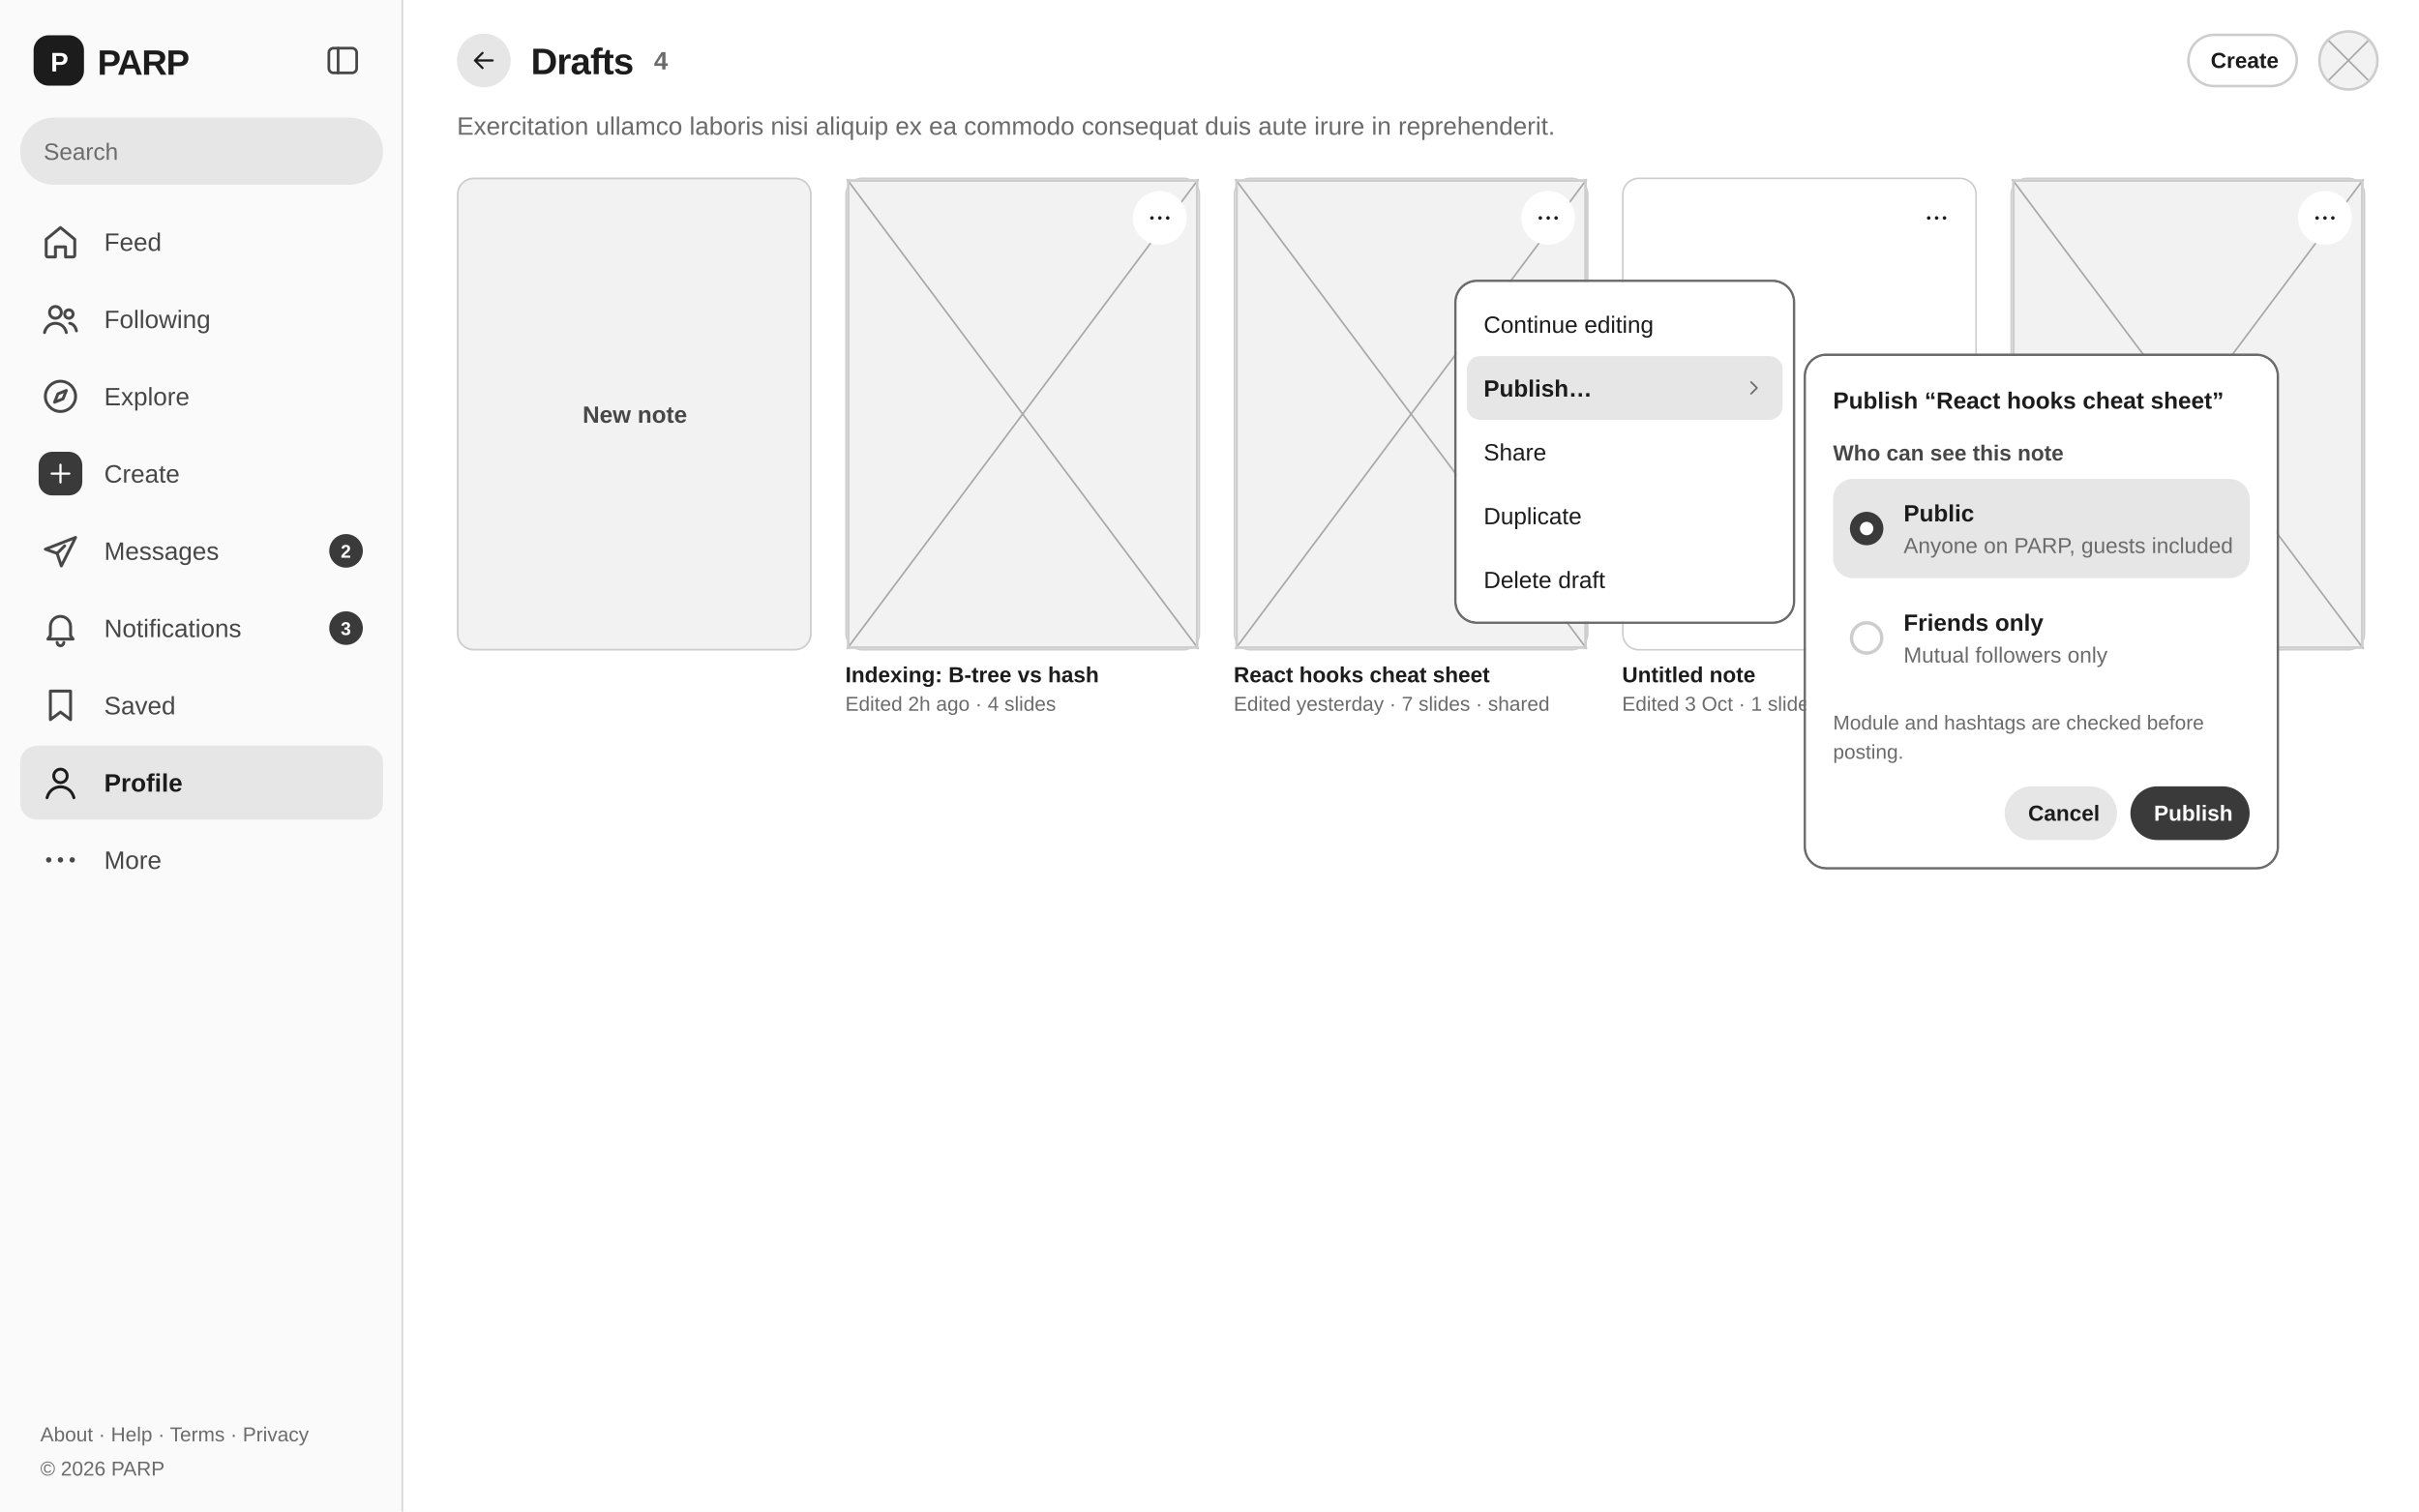
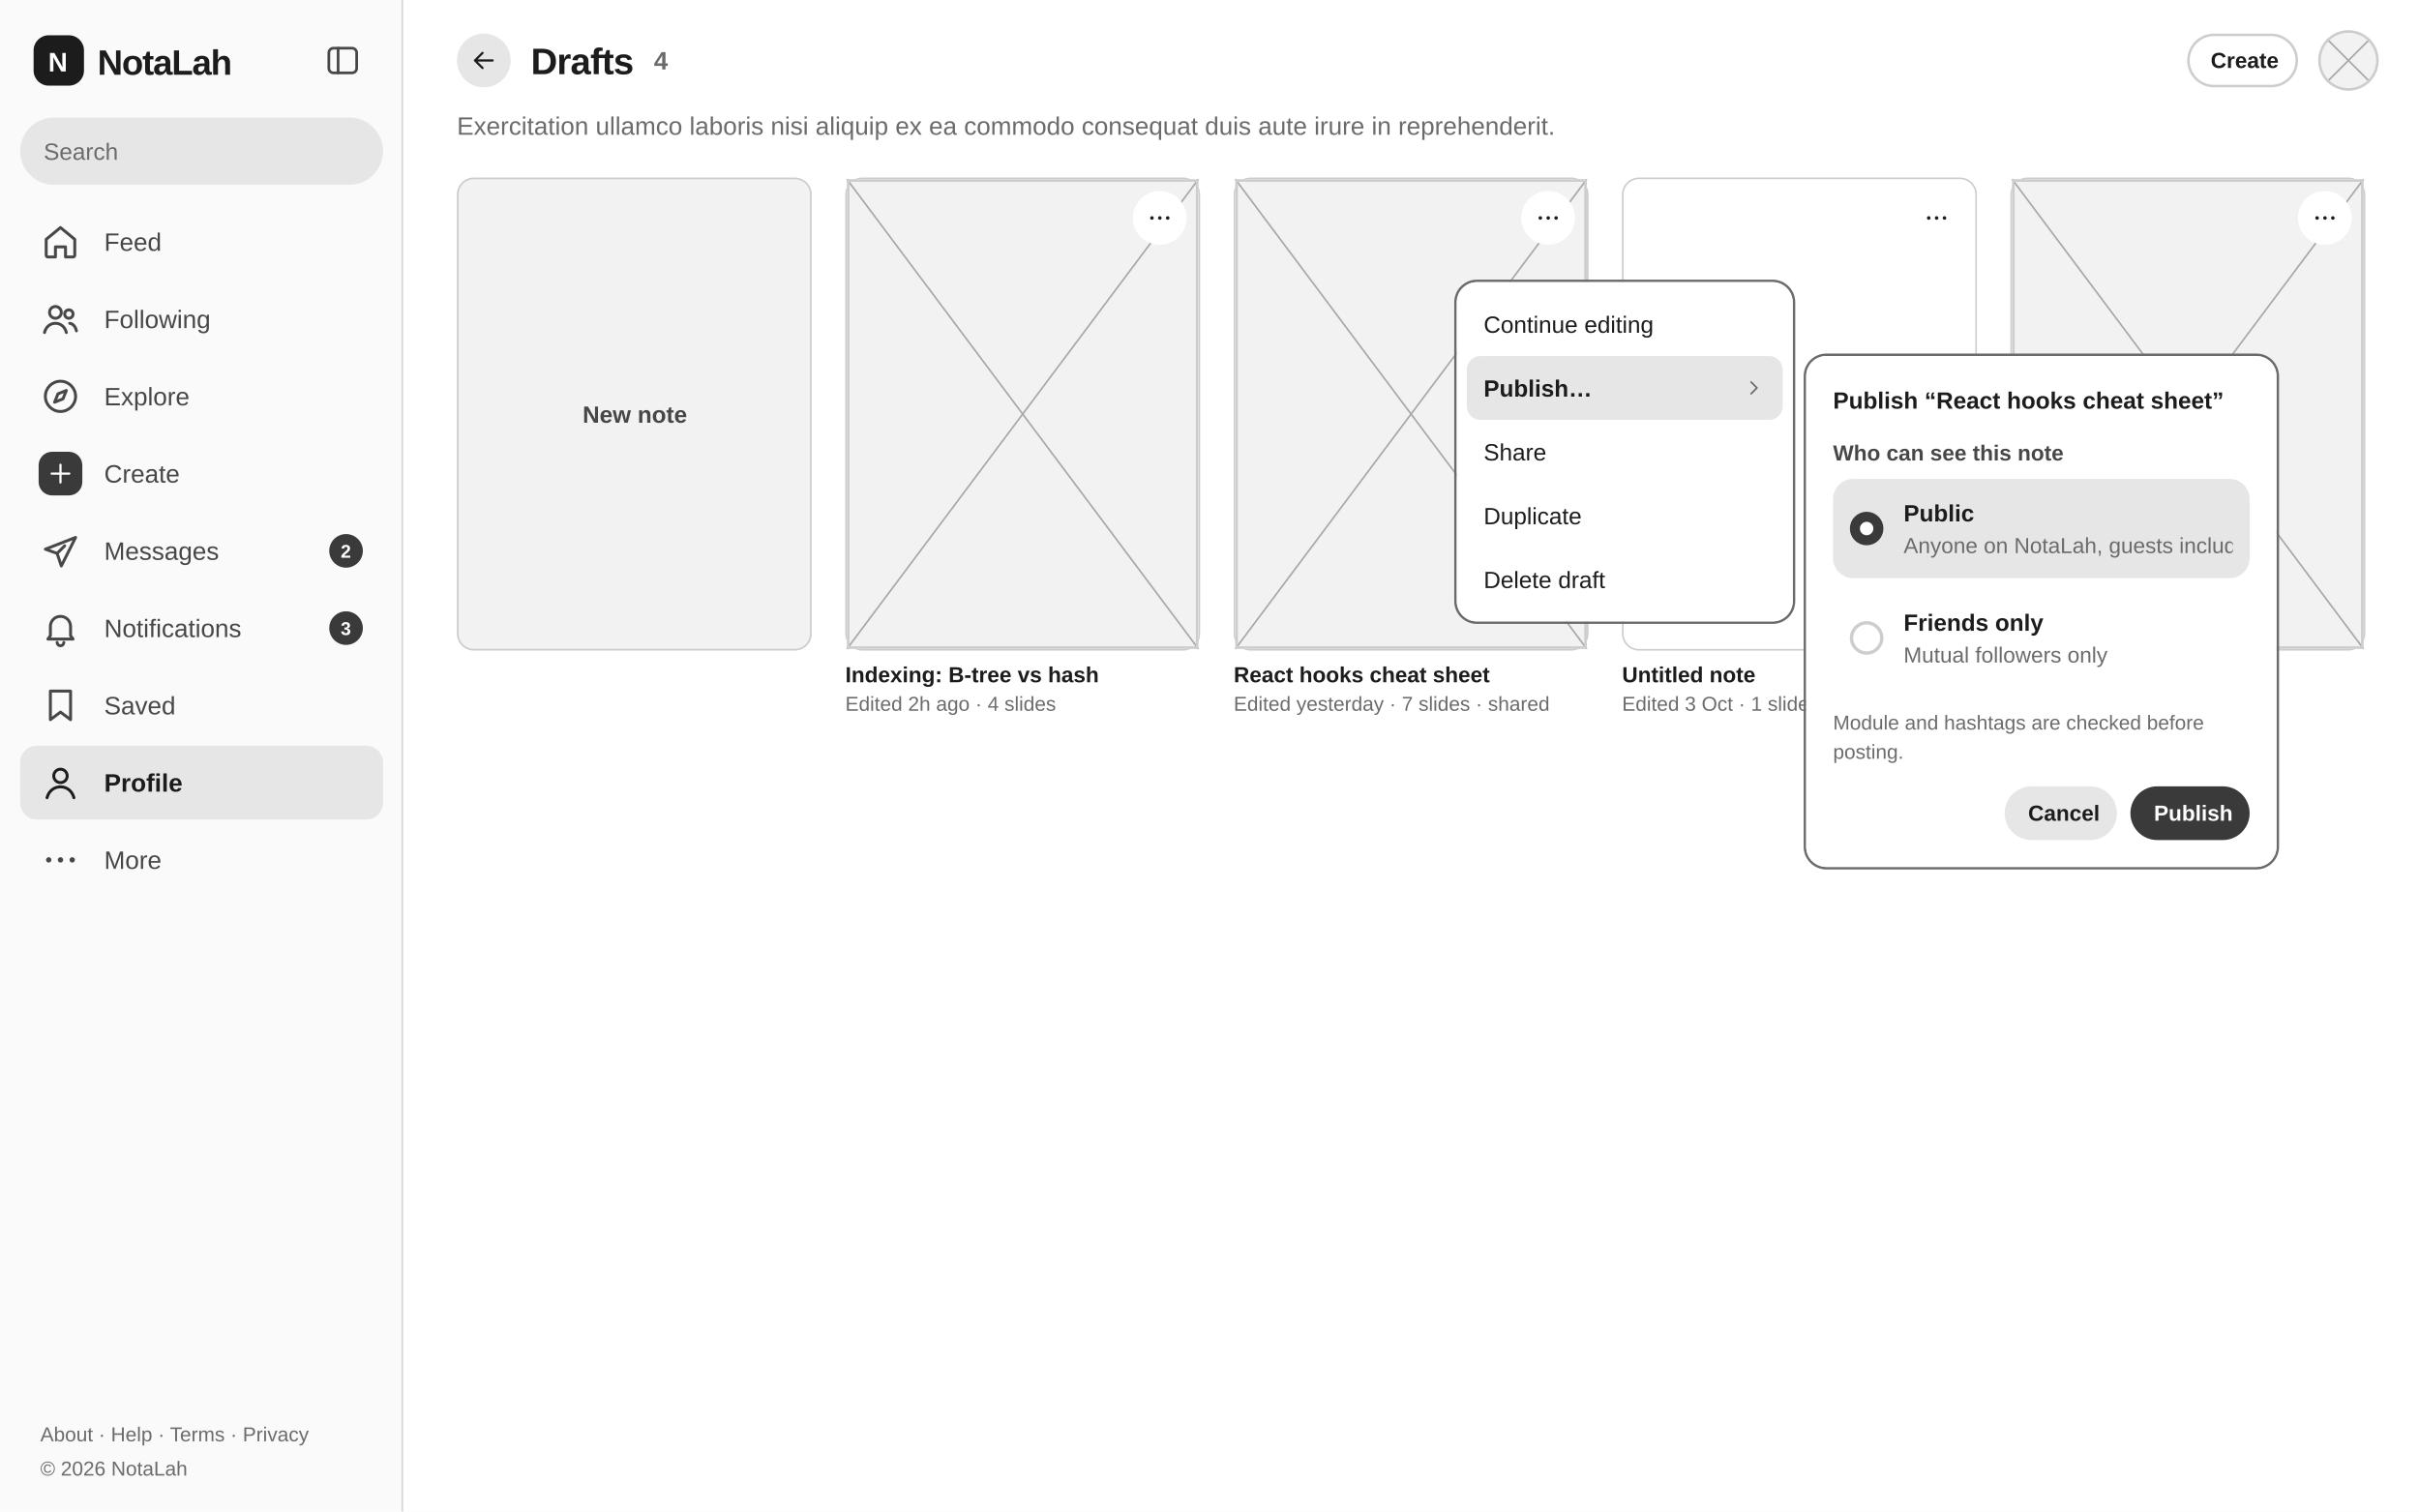
<svg xmlns="http://www.w3.org/2000/svg" width="1440" height="900" viewBox="0 0 1440 900" font-family="Segoe UI, Arial, sans-serif">
-   <defs />
+   <defs>
+     <clipPath id="clip1">
+       <rect x="1133.19" y="315.44" width="196" height="18.84" />
+     </clipPath>
+   </defs>
  <rect width="1440" height="900" fill="#ffffff" />
  <rect x="0" y="0" width="1440" height="900" fill="#ffffff" />
  <text x="272" y="80.23" font-size="15" fill="#6b6b6b">Exercitation ullamco laboris nisi aliquip ex ea commodo consequat duis aute irure in reprehenderit.</text>
  <g id="tile-1">
    <rect x="272" y="105.75" width="211.19" height="281.58" rx="10" fill="#f2f2f2" />
    <rect x="272.5" y="106.25" width="210.19" height="280.58" rx="9.5" fill="none" stroke="#cdcdcd" stroke-width="1" />
    <text x="346.81" y="251.7" font-size="14" font-weight="600" fill="#474747">New note</text>
  </g>
  <g id="tile-2">
    <rect x="503.19" y="105.75" width="211.2" height="281.59" rx="10" fill="#ededed" />
    <rect x="503.69" y="106.25" width="210.2" height="280.59" rx="9.5" fill="none" stroke="#cdcdcd" stroke-width="1" />
    <rect x="504.19" y="106.75" width="209.2" height="279.59" rx="9" fill="#ffffff" />
    <rect x="504.19" y="106.75" width="209.2" height="279.59" fill="#f2f2f2" />
    <path d="M504.19 106.75L713.39 386.34M713.39 106.75L504.19 386.34" fill="none" stroke="#a8a8a8" stroke-width="1" />
    <rect x="504.94" y="107.5" width="207.7" height="278.09" fill="none" stroke="#cdcdcd" stroke-width="1.5" />
    <rect x="674.39" y="113.75" width="32" height="32" rx="16" fill="#ffffff" />
    <g transform="translate(682.39 121.75) scale(0.67)" fill="none" stroke="#1c1c1c" stroke-width="1.75" stroke-linecap="round" stroke-linejoin="round">
      <circle cx="5" cy="12" r="1.6" fill="#1c1c1c" stroke="none" />
      <circle cx="12" cy="12" r="1.6" fill="#1c1c1c" stroke="none" />
      <circle cx="19" cy="12" r="1.6" fill="#1c1c1c" stroke="none" />
    </g>
  </g>
  <text x="503.19" y="406.24" font-size="13" font-weight="600" fill="#1c1c1c">Indexing: B-tree vs hash</text>
  <text x="503.19" y="423.21" font-size="12" fill="#6b6b6b">Edited 2h ago · 4 slides</text>
  <g id="tile-3">
    <rect x="734.39" y="105.75" width="211.2" height="281.59" rx="10" fill="#ededed" />
    <rect x="734.89" y="106.25" width="210.2" height="280.59" rx="9.5" fill="none" stroke="#cdcdcd" stroke-width="1" />
    <rect x="735.39" y="106.75" width="209.2" height="279.59" rx="9" fill="#ffffff" />
    <rect x="735.39" y="106.75" width="209.2" height="279.59" fill="#f2f2f2" />
    <path d="M735.39 106.75L944.59 386.34M944.59 106.75L735.39 386.34" fill="none" stroke="#a8a8a8" stroke-width="1" />
    <rect x="736.14" y="107.5" width="207.7" height="278.09" fill="none" stroke="#cdcdcd" stroke-width="1.5" />
    <rect x="905.59" y="113.75" width="32" height="32" rx="16" fill="#ffffff" />
    <g transform="translate(913.59 121.75) scale(0.67)" fill="none" stroke="#1c1c1c" stroke-width="1.75" stroke-linecap="round" stroke-linejoin="round">
      <circle cx="5" cy="12" r="1.6" fill="#1c1c1c" stroke="none" />
      <circle cx="12" cy="12" r="1.6" fill="#1c1c1c" stroke="none" />
      <circle cx="19" cy="12" r="1.6" fill="#1c1c1c" stroke="none" />
    </g>
  </g>
  <text x="734.39" y="406.24" font-size="13" font-weight="600" fill="#1c1c1c">React hooks cheat sheet</text>
  <text x="734.39" y="423.21" font-size="12" fill="#6b6b6b">Edited yesterday · 7 slides · shared</text>
  <g id="tile-4">
    <rect x="965.59" y="105.75" width="211.2" height="281.59" rx="10" fill="#ededed" />
    <rect x="966.09" y="106.25" width="210.2" height="280.59" rx="9.5" fill="none" stroke="#cdcdcd" stroke-width="1" />
    <rect x="966.59" y="106.75" width="209.2" height="279.59" rx="9" fill="#ffffff" />
    <rect x="1136.8" y="113.75" width="32" height="32" rx="16" fill="#ffffff" />
    <g transform="translate(1144.8 121.75) scale(0.67)" fill="none" stroke="#1c1c1c" stroke-width="1.75" stroke-linecap="round" stroke-linejoin="round">
      <circle cx="5" cy="12" r="1.6" fill="#1c1c1c" stroke="none" />
      <circle cx="12" cy="12" r="1.6" fill="#1c1c1c" stroke="none" />
      <circle cx="19" cy="12" r="1.6" fill="#1c1c1c" stroke="none" />
    </g>
  </g>
  <text x="965.59" y="406.24" font-size="13" font-weight="600" fill="#1c1c1c">Untitled note</text>
  <text x="965.59" y="423.21" font-size="12" fill="#6b6b6b">Edited 3 Oct · 1 slide</text>
  <g id="tile-5">
    <rect x="1196.8" y="105.75" width="211.19" height="281.58" rx="10" fill="#ededed" />
    <rect x="1197.3" y="106.25" width="210.19" height="280.58" rx="9.5" fill="none" stroke="#cdcdcd" stroke-width="1" />
    <rect x="1197.8" y="106.75" width="209.19" height="279.58" rx="9" fill="#ffffff" />
    <rect x="1197.8" y="106.75" width="209.19" height="279.58" fill="#f2f2f2" />
    <path d="M1197.8 106.75L1406.98 386.33M1406.98 106.75L1197.8 386.33" fill="none" stroke="#a8a8a8" stroke-width="1" />
    <rect x="1198.55" y="107.5" width="207.69" height="278.08" fill="none" stroke="#cdcdcd" stroke-width="1.5" />
    <rect x="1367.98" y="113.75" width="32" height="32" rx="16" fill="#ffffff" />
    <g transform="translate(1375.98 121.75) scale(0.67)" fill="none" stroke="#1c1c1c" stroke-width="1.75" stroke-linecap="round" stroke-linejoin="round">
      <circle cx="5" cy="12" r="1.6" fill="#1c1c1c" stroke="none" />
      <circle cx="12" cy="12" r="1.6" fill="#1c1c1c" stroke="none" />
      <circle cx="19" cy="12" r="1.6" fill="#1c1c1c" stroke="none" />
    </g>
  </g>
  <text x="1196.8" y="406.22" font-size="13" font-weight="600" fill="#1c1c1c">Page replacement: LRU</text>
  <text x="1196.8" y="423.2" font-size="12" fill="#6b6b6b">Edited 28 Sep · 5 slides</text>
  <g id="pop-6">
    <rect x="866.44" y="167.25" width="201.5" height="203.5" rx="12.75" fill="none" stroke="#6b6b6b" stroke-width="1.5" />
    <rect x="867.19" y="168" width="200" height="202" rx="12" fill="#ffffff" />
    <text x="883.19" y="198.15" font-size="14" fill="#1c1c1c">Continue editing</text>
    <rect x="873.19" y="212" width="188" height="38" rx="8" fill="#e6e6e6" />
    <text x="883.19" y="236.15" font-size="14" font-weight="600" fill="#1c1c1c">Publish…</text>
    <g transform="translate(1037.19 224) scale(0.58)" fill="none" stroke="#6b6b6b" stroke-width="1.75" stroke-linecap="round" stroke-linejoin="round">
      <path d="m9 6 6 6-6 6" />
    </g>
    <text x="883.19" y="274.15" font-size="14" fill="#1c1c1c">Share</text>
    <text x="883.19" y="312.15" font-size="14" fill="#1c1c1c">Duplicate</text>
    <text x="883.19" y="350.15" font-size="14" fill="#1c1c1c">Delete draft</text>
  </g>
  <g id="pop-7">
    <rect x="1074.44" y="211.25" width="281.5" height="305.7" rx="12.75" fill="none" stroke="#6b6b6b" stroke-width="1.5" />
    <rect x="1075.19" y="212" width="280" height="304.2" rx="12" fill="#ffffff" />
    <text x="1091.19" y="243.31" font-size="14" font-weight="600" fill="#1c1c1c">Publish “React hooks cheat sheet”</text>
    <text x="1091.19" y="274.19" font-size="13" font-weight="600" fill="#474747">Who can see this note</text>
    <rect x="1091.19" y="285.14" width="248" height="59.14" rx="12" fill="#e6e6e6" />
    <rect x="1101.19" y="304.7" width="20" height="20" rx="10" fill="#ffffff" />
    <rect x="1104.19" y="307.7" width="14" height="14" rx="7" fill="none" stroke="#3a3a3a" stroke-width="6" />
    <text x="1133.19" y="310.45" font-size="14" font-weight="600" fill="#1c1c1c">Public</text>
-     <text x="1133.19" y="329.33" font-size="13" fill="#6b6b6b">Anyone on PARP, guests included</text>
+     <g clip-path="url(#clip1)">
+       <text x="1133.19" y="329.33" font-size="13" fill="#6b6b6b">Anyone on NotaLah, guests included</text>
+     </g>
    <rect x="1101.19" y="369.84" width="20" height="20" rx="10" fill="#ffffff" />
    <rect x="1102.19" y="370.84" width="18" height="18" rx="9" fill="none" stroke="#cdcdcd" stroke-width="2" />
    <text x="1133.19" y="375.59" font-size="14" font-weight="600" fill="#1c1c1c">Friends only</text>
    <text x="1133.19" y="394.47" font-size="13" fill="#6b6b6b">Mutual followers only</text>
    <text x="1091.19" y="434.4" font-size="12" fill="#6b6b6b">Module and hashtags are checked before</text>
    <text x="1091.19" y="451.79" font-size="12" fill="#6b6b6b">posting.</text>
    <rect x="1193.33" y="468.2" width="66.88" height="32" rx="16" fill="#e6e6e6" />
    <text x="1207.33" y="488.68" font-size="13" font-weight="600" fill="#1c1c1c">Cancel</text>
    <rect x="1268.2" y="468.2" width="70.98" height="32" rx="16" fill="#3a3a3a" />
    <text x="1282.2" y="488.68" font-size="13" font-weight="600" fill="#ffffff">Publish</text>
  </g>
  <g id="top-8">
    <rect x="272" y="20" width="32" height="32" rx="16" fill="#e6e6e6" />
    <g transform="translate(279 27) scale(0.75)" fill="none" stroke="#1c1c1c" stroke-width="1.75" stroke-linecap="round" stroke-linejoin="round">
      <path d="M19 12H5M11 6l-6 6 6 6" />
    </g>
    <text x="316" y="44.18" font-size="22" font-weight="700" letter-spacing="-0.44" fill="#1c1c1c">Drafts</text>
    <text x="389.27" y="41.35" font-size="15" font-weight="600" fill="#6b6b6b">4</text>
    <rect x="1302" y="20" width="66" height="32" rx="16" fill="#ffffff" />
    <rect x="1302.75" y="20.75" width="64.5" height="30.5" rx="15.25" fill="none" stroke="#cdcdcd" stroke-width="1.5" />
    <text x="1316" y="40.47" font-size="13" font-weight="600" fill="#1c1c1c">Create</text>
    <rect x="1380" y="18" width="36" height="36" rx="18" fill="#f2f2f2" />
    <path d="M1385.27 23.27L1410.73 48.73M1410.73 23.27L1385.27 48.73" fill="none" stroke="#a8a8a8" stroke-width="1" />
    <rect x="1380.75" y="18.75" width="34.5" height="34.5" rx="17.25" fill="none" stroke="#cdcdcd" stroke-width="1.5" />
  </g>
  <g id="nav-9">
    <rect x="0" y="0" width="240" height="900" fill="#fafafa" />
    <rect x="239" y="0" width="1" height="900" fill="#d6d6d6" />
    <rect x="20" y="21" width="30" height="30" rx="9" fill="#1c1c1c" />
-     <text x="30.08" y="42.55" font-size="16" font-weight="700" fill="#ffffff">P</text>
-     <text x="58" y="44.5" font-size="21" font-weight="700" letter-spacing="-0.63" fill="#1c1c1c">PARP</text>
+     <text x="28.67" y="42.55" font-size="16" font-weight="700" fill="#ffffff">N</text>
+     <text x="58" y="44.5" font-size="21" font-weight="700" letter-spacing="-0.63" fill="#1c1c1c">NotaLah</text>
    <g transform="translate(193 25) scale(0.92)" fill="none" stroke="#474747" stroke-width="1.75" stroke-linecap="round" stroke-linejoin="round">
      <rect x="3" y="4" width="18" height="16" rx="3" />
      <path d="M9 4v16" />
    </g>
    <rect x="12" y="70" width="216" height="40" rx="20" fill="#e6e6e6" />
    <text x="26" y="95.15" font-size="14" fill="#6b6b6b">Search</text>
    <g transform="translate(24 132) scale(1)" fill="none" stroke="#474747" stroke-width="1.75" stroke-linecap="round" stroke-linejoin="round">
      <path d="M3.5 10.5 12 3.5l8.5 7V20a1 1 0 0 1-1 1H15v-6H9v6H4.5a1 1 0 0 1-1-1z" />
    </g>
    <text x="62" y="149.35" font-size="15" fill="#474747">Feed</text>
    <g transform="translate(24 178) scale(1)" fill="none" stroke="#474747" stroke-width="1.75" stroke-linecap="round" stroke-linejoin="round">
      <circle cx="9" cy="8" r="3.5" />
      <path d="M2.5 20c.8-3.4 3.4-5.5 6.5-5.5s5.7 2.1 6.5 5.5" />
      <circle cx="17" cy="9" r="2.5" />
      <path d="M17.5 14.5c2 .3 3.4 1.9 4 4.5" />
    </g>
    <text x="62" y="195.35" font-size="15" fill="#474747">Following</text>
    <g transform="translate(24 224) scale(1)" fill="none" stroke="#474747" stroke-width="1.75" stroke-linecap="round" stroke-linejoin="round">
      <circle cx="12" cy="12" r="9" />
      <path d="m15.5 8.5-2 5-5 2 2-5z" />
    </g>
    <text x="62" y="241.35" font-size="15" fill="#474747">Explore</text>
    <rect x="23" y="269" width="26" height="26" rx="8" fill="#3a3a3a" />
    <g transform="translate(27 273) scale(0.75)" fill="none" stroke="#ffffff" stroke-width="1.75" stroke-linecap="round" stroke-linejoin="round">
      <path d="M12 5v14M5 12h14" />
    </g>
    <text x="62" y="287.35" font-size="15" fill="#474747">Create</text>
    <g transform="translate(24 316) scale(1)" fill="none" stroke="#474747" stroke-width="1.75" stroke-linecap="round" stroke-linejoin="round">
      <path d="M21 4 3 11l7 2.5L12.5 21z" />
      <path d="m10 13.5 4.5-4.5" />
    </g>
    <text x="62" y="333.35" font-size="15" fill="#474747">Messages</text>
    <rect x="196" y="318" width="20" height="20" rx="10" fill="#3a3a3a" />
    <text x="202.83" y="332.1" font-size="11" font-weight="700" fill="#ffffff">2</text>
    <g transform="translate(24 362) scale(1)" fill="none" stroke="#474747" stroke-width="1.75" stroke-linecap="round" stroke-linejoin="round">
      <path d="M6 16.5V11a6 6 0 0 1 12 0v5.5l1.5 2h-15z" />
      <path d="M10 20.5a2 2 0 0 0 4 0" />
    </g>
    <text x="62" y="379.35" font-size="15" fill="#474747">Notifications</text>
    <rect x="196" y="364" width="20" height="20" rx="10" fill="#3a3a3a" />
    <text x="202.83" y="378.1" font-size="11" font-weight="700" fill="#ffffff">3</text>
    <g transform="translate(24 408) scale(1)" fill="none" stroke="#474747" stroke-width="1.75" stroke-linecap="round" stroke-linejoin="round">
      <path d="M6 3.5h12v17l-6-4.5-6 4.5z" />
    </g>
    <text x="62" y="425.35" font-size="15" fill="#474747">Saved</text>
    <rect x="12" y="444" width="216" height="44" rx="10" fill="#e6e6e6" />
    <g transform="translate(24 454) scale(1)" fill="none" stroke="#1c1c1c" stroke-width="1.75" stroke-linecap="round" stroke-linejoin="round">
      <circle cx="12" cy="8" r="4" />
      <path d="M4 21c1-4 4.2-6.5 8-6.5s7 2.5 8 6.5" />
    </g>
    <text x="62" y="471.35" font-size="15" font-weight="700" fill="#1c1c1c">Profile</text>
    <g transform="translate(24 500) scale(1)" fill="none" stroke="#474747" stroke-width="1.75" stroke-linecap="round" stroke-linejoin="round">
      <circle cx="5" cy="12" r="1.6" fill="#474747" stroke="none" />
      <circle cx="12" cy="12" r="1.6" fill="#474747" stroke="none" />
      <circle cx="19" cy="12" r="1.6" fill="#474747" stroke="none" />
    </g>
    <text x="62" y="517.35" font-size="15" fill="#474747">More</text>
    <text x="24" y="858.2" font-size="12" fill="#6b6b6b">About · Help · Terms · Privacy</text>
-     <text x="24" y="878.59" font-size="12" fill="#6b6b6b">© 2026 PARP</text>
+     <text x="24" y="878.59" font-size="12" fill="#6b6b6b">© 2026 NotaLah</text>
  </g>
</svg>
